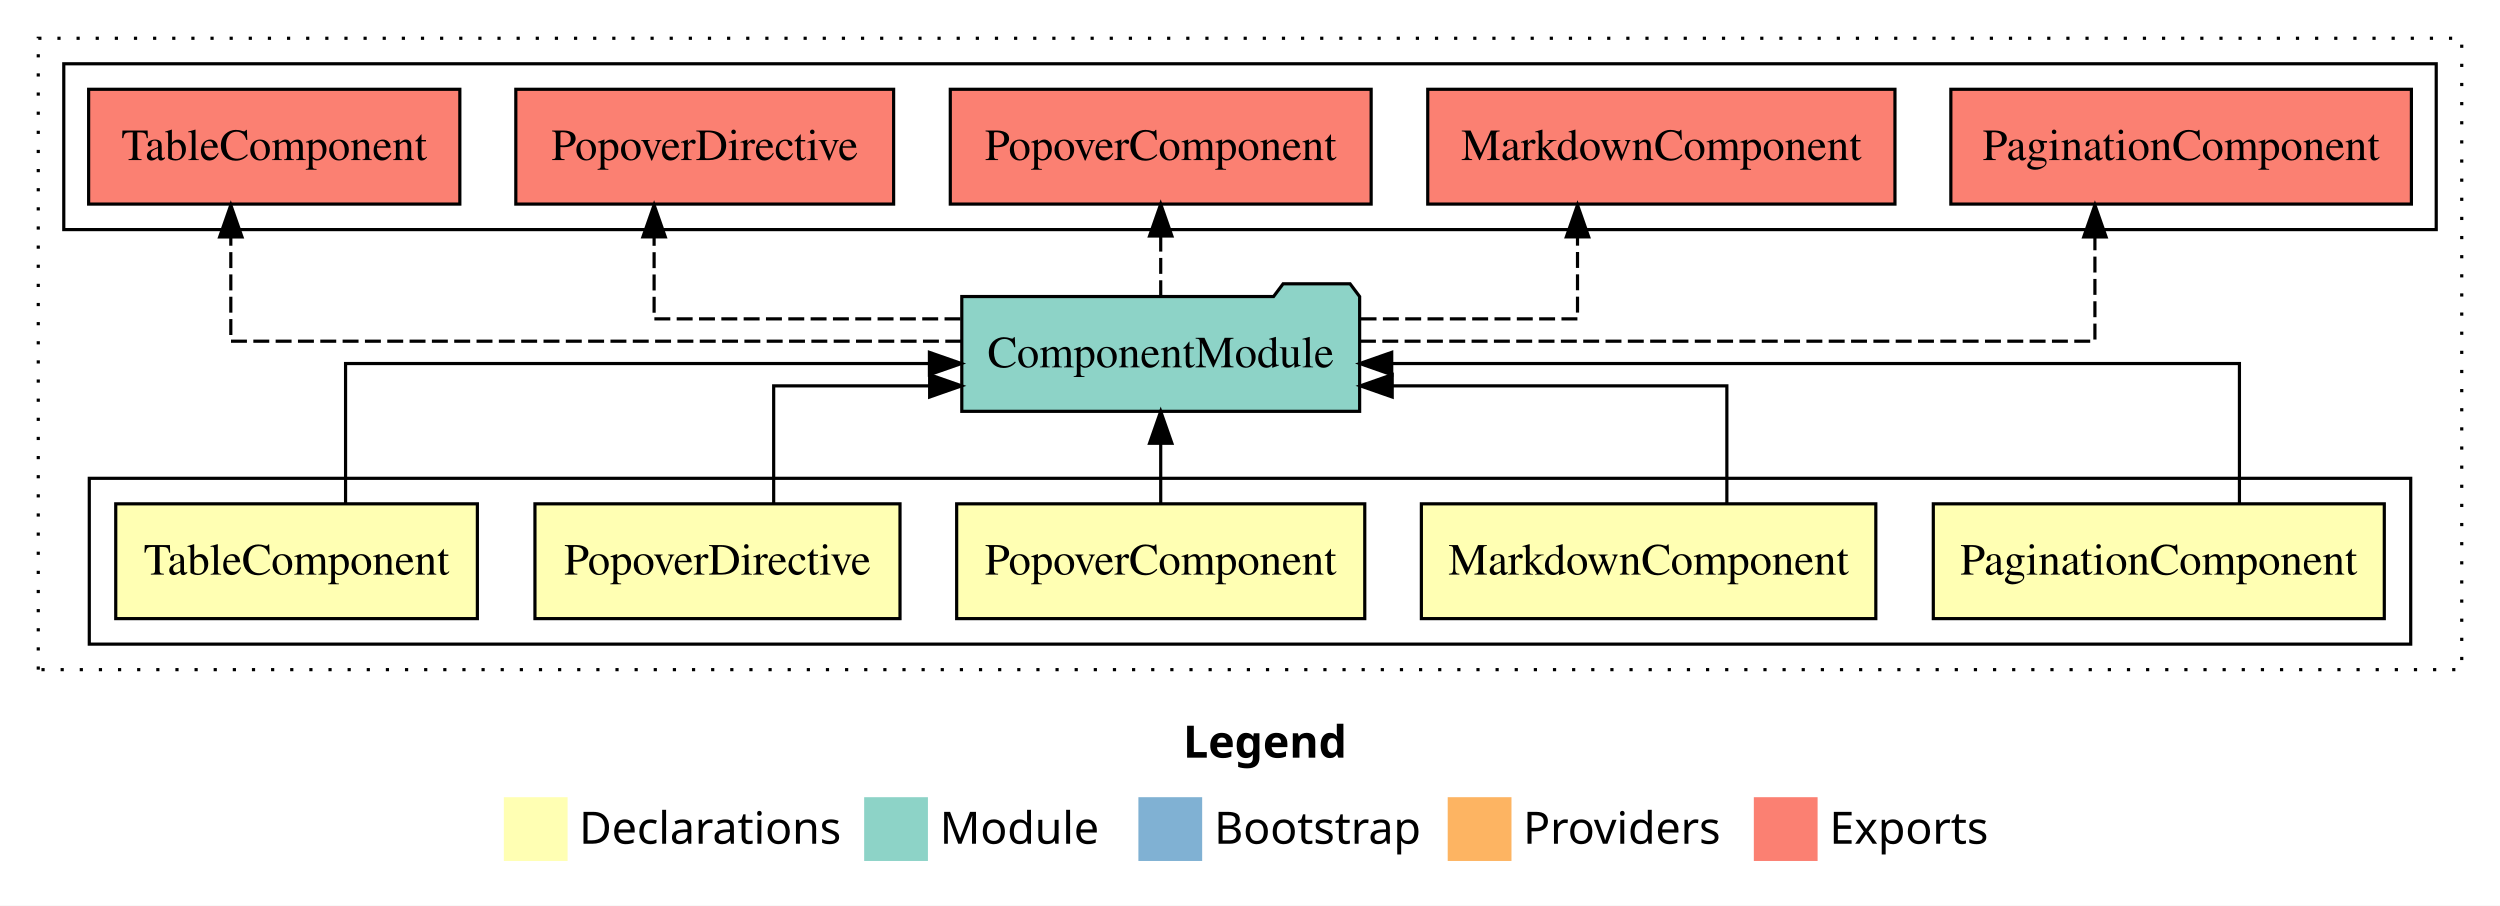
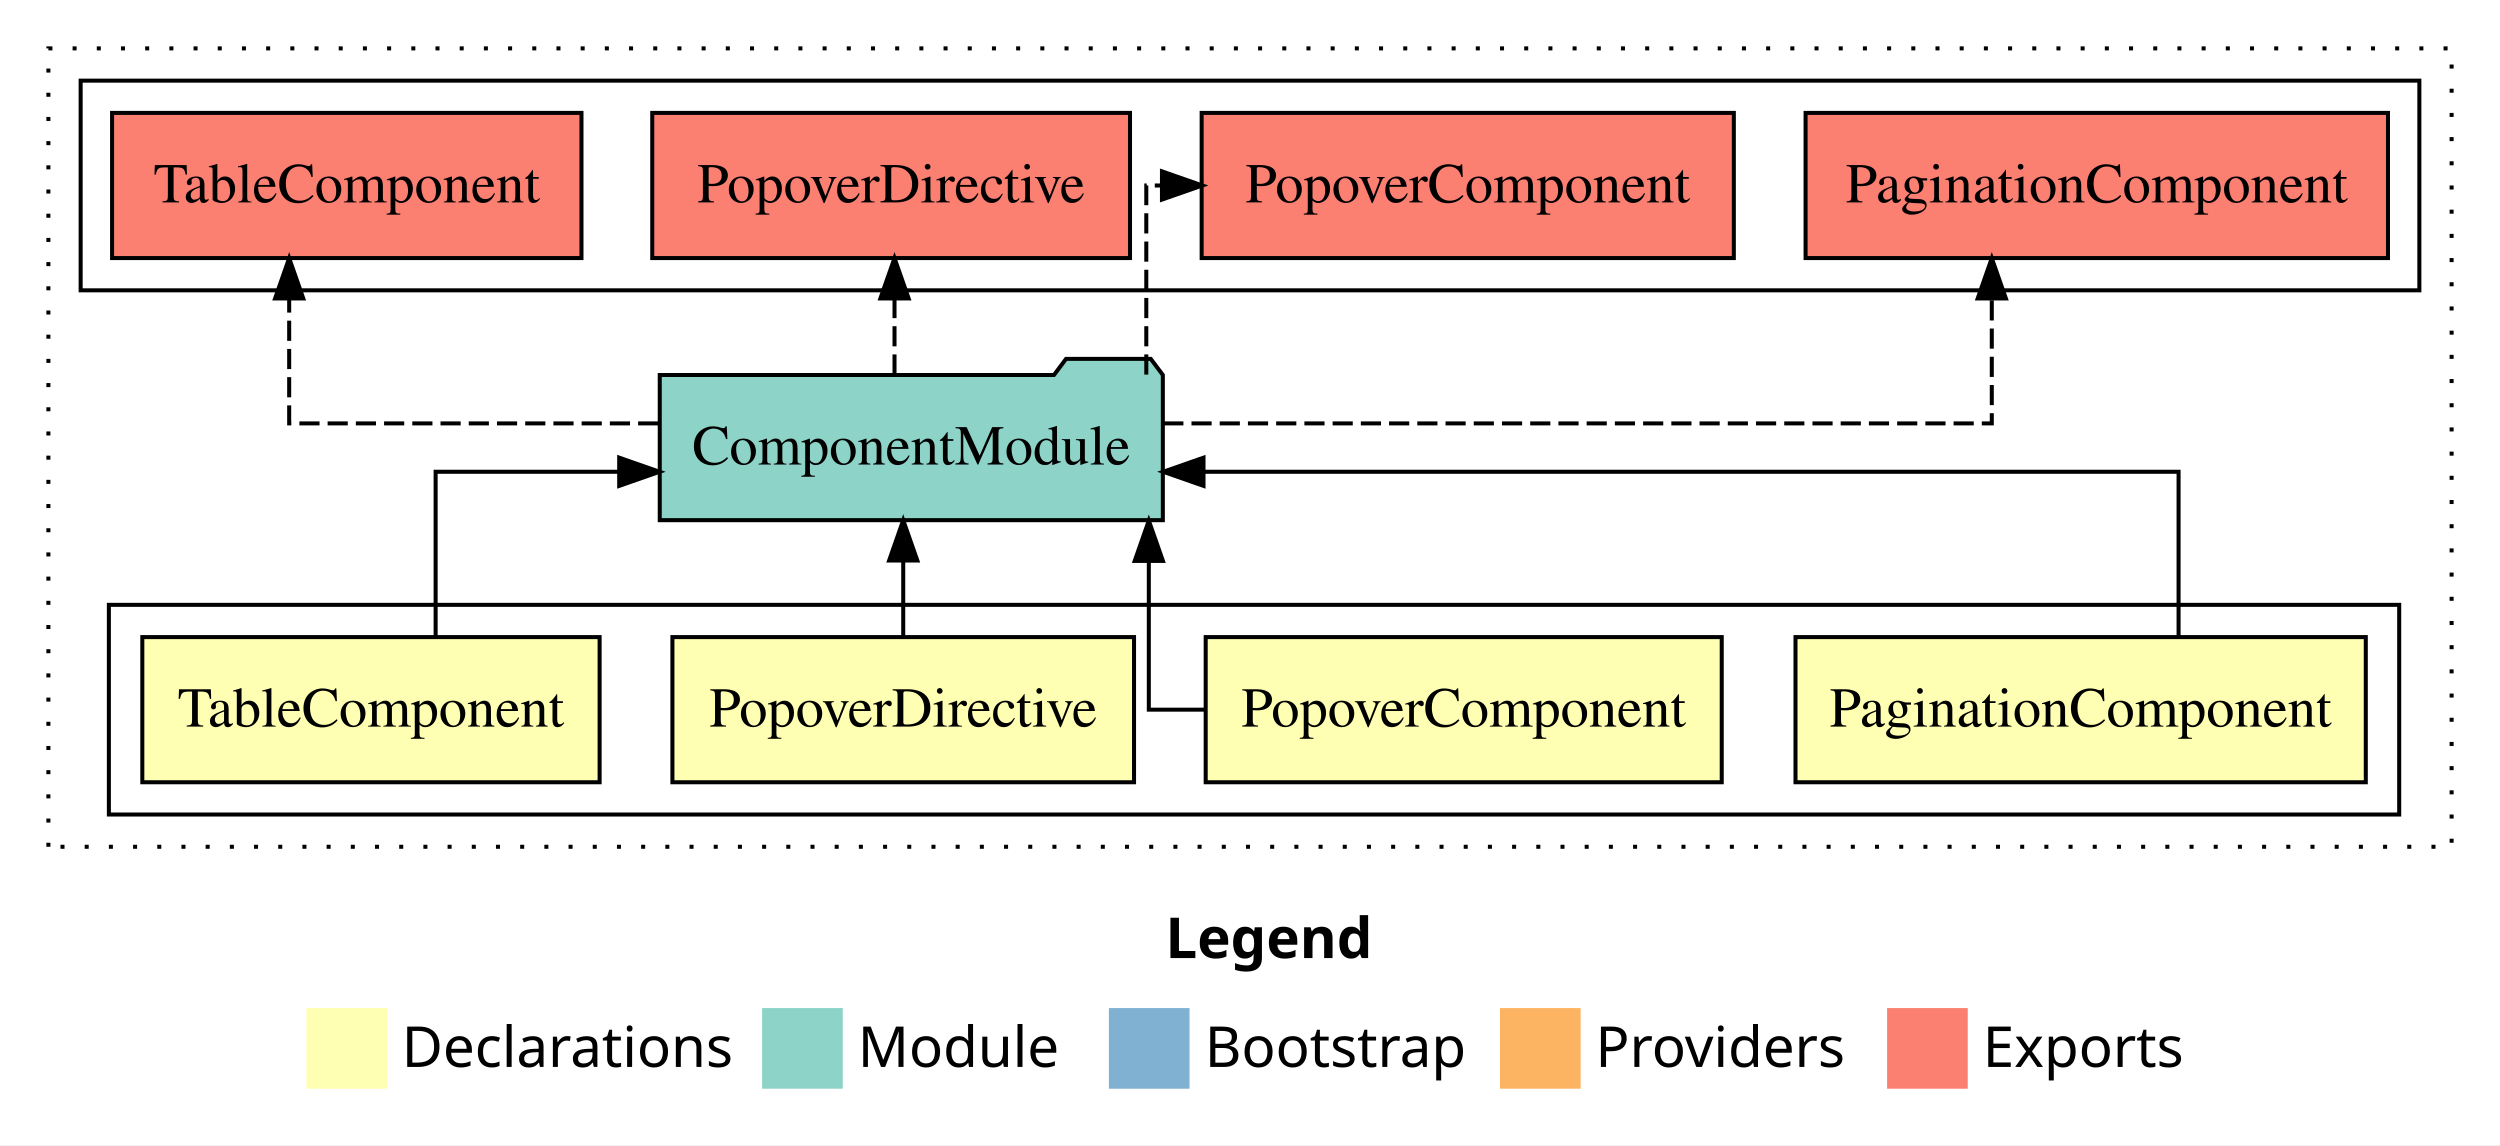
- <svg xmlns="http://www.w3.org/2000/svg" width="784pt" height="284pt" viewBox="0.00 0.00 784.00 284.00">
+ <svg xmlns="http://www.w3.org/2000/svg" width="620pt" height="284pt" viewBox="0.00 0.00 620.00 284.00">
  <g id="graph0" class="graph" transform="scale(1 1) rotate(0) translate(4 280)">
-     <polygon fill="#ffffff" stroke="transparent" points="-4,4 -4,-280 780,-280 780,4 -4,4" />
-     <text text-anchor="start" x="367.009" y="-42.4" font-family="sans-serif" font-weight="bold" font-size="14.00" fill="#000000">Legend</text>
-     <polygon fill="#ffffb3" stroke="transparent" points="154,-10 154,-30 174,-30 174,-10 154,-10" />
-     <text text-anchor="start" x="177.629" y="-15.4" font-family="sans-serif" font-size="14.00" fill="#000000">  Declarations</text>
-     <polygon fill="#8dd3c7" stroke="transparent" points="267,-10 267,-30 287,-30 287,-10 267,-10" />
-     <text text-anchor="start" x="290.725" y="-15.4" font-family="sans-serif" font-size="14.00" fill="#000000">  Module</text>
-     <polygon fill="#80b1d3" stroke="transparent" points="353,-10 353,-30 373,-30 373,-10 353,-10" />
-     <text text-anchor="start" x="376.781" y="-15.4" font-family="sans-serif" font-size="14.00" fill="#000000">  Bootstrap</text>
-     <polygon fill="#fdb462" stroke="transparent" points="450,-10 450,-30 470,-30 470,-10 450,-10" />
-     <text text-anchor="start" x="473.673" y="-15.4" font-family="sans-serif" font-size="14.00" fill="#000000">  Providers</text>
-     <polygon fill="#fb8072" stroke="transparent" points="546,-10 546,-30 566,-30 566,-10 546,-10" />
-     <text text-anchor="start" x="569.726" y="-15.4" font-family="sans-serif" font-size="14.00" fill="#000000">  Exports</text>
+     <polygon fill="#ffffff" stroke="transparent" points="-4,4 -4,-280 616,-280 616,4 -4,4" />
+     <text text-anchor="start" x="285.009" y="-42.4" font-family="sans-serif" font-weight="bold" font-size="14.00" fill="#000000">Legend</text>
+     <polygon fill="#ffffb3" stroke="transparent" points="72,-10 72,-30 92,-30 92,-10 72,-10" />
+     <text text-anchor="start" x="95.629" y="-15.4" font-family="sans-serif" font-size="14.00" fill="#000000">  Declarations</text>
+     <polygon fill="#8dd3c7" stroke="transparent" points="185,-10 185,-30 205,-30 205,-10 185,-10" />
+     <text text-anchor="start" x="208.725" y="-15.4" font-family="sans-serif" font-size="14.00" fill="#000000">  Module</text>
+     <polygon fill="#80b1d3" stroke="transparent" points="271,-10 271,-30 291,-30 291,-10 271,-10" />
+     <text text-anchor="start" x="294.781" y="-15.4" font-family="sans-serif" font-size="14.00" fill="#000000">  Bootstrap</text>
+     <polygon fill="#fdb462" stroke="transparent" points="368,-10 368,-30 388,-30 388,-10 368,-10" />
+     <text text-anchor="start" x="391.673" y="-15.4" font-family="sans-serif" font-size="14.00" fill="#000000">  Providers</text>
+     <polygon fill="#fb8072" stroke="transparent" points="464,-10 464,-30 484,-30 484,-10 464,-10" />
+     <text text-anchor="start" x="487.726" y="-15.4" font-family="sans-serif" font-size="14.00" fill="#000000">  Exports</text>
    <g id="clust1" class="cluster">
-       <polygon fill="none" stroke="#000000" stroke-dasharray="1,5" points="8,-70 8,-268 768,-268 768,-70 8,-70" />
+       <polygon fill="none" stroke="#000000" stroke-dasharray="1,5" points="8,-70 8,-268 604,-268 604,-70 8,-70" />
    </g>
    <g id="clust2" class="cluster">
-       <polygon fill="none" stroke="#000000" points="24,-78 24,-130 752,-130 752,-78 24,-78" />
+       <polygon fill="none" stroke="#000000" points="23,-78 23,-130 591,-130 591,-78 23,-78" />
    </g>
-     <g id="clust9" class="cluster">
-       <polygon fill="none" stroke="#000000" points="16,-208 16,-260 760,-260 760,-208 16,-208" />
+     <g id="clust8" class="cluster">
+       <polygon fill="none" stroke="#000000" points="16,-208 16,-260 596,-260 596,-208 16,-208" />
    </g>
    <g id="node1" class="node">
-       <polygon fill="#ffffb3" stroke="#000000" points="743.716,-122 602.284,-122 602.284,-86 743.716,-86 743.716,-122" />
-       <text text-anchor="middle" x="673" y="-99.8" font-family="Times,serif" font-size="14.00" fill="#000000">PaginationComponent</text>
+       <polygon fill="#ffffb3" stroke="#000000" points="582.716,-122 441.284,-122 441.284,-86 582.716,-86 582.716,-122" />
+       <text text-anchor="middle" x="512" y="-99.8" font-family="Times,serif" font-size="14.00" fill="#000000">PaginationComponent</text>
+     </g>
+     <g id="node5" class="node">
+       <polygon fill="#8dd3c7" stroke="#000000" points="284.382,-187 281.382,-191 260.382,-191 257.382,-187 159.618,-187 159.618,-151 284.382,-151 284.382,-187" />
+       <text text-anchor="middle" x="222" y="-164.8" font-family="Times,serif" font-size="14.00" fill="#000000">ComponentModule</text>
+     </g>
+     <g id="edge1" class="edge">
+       <path fill="none" stroke="#000000" d="M536.286,-122.022C536.286,-139.373 536.286,-163 536.286,-163 536.286,-163 294.469,-163 294.469,-163" />
+       <polygon fill="#000000" stroke="#000000" points="294.469,-159.5 284.469,-163 294.469,-166.5 294.469,-159.5" />
+     </g>
+     <g id="node2" class="node">
+       <polygon fill="#ffffb3" stroke="#000000" points="422.99,-122 295.01,-122 295.01,-86 422.99,-86 422.99,-122" />
+       <text text-anchor="middle" x="359" y="-99.8" font-family="Times,serif" font-size="14.00" fill="#000000">PopoverComponent</text>
+     </g>
+     <g id="edge2" class="edge">
+       <path fill="none" stroke="#000000" d="M294.867,-104C286.579,-104 280.906,-104 280.906,-104 280.906,-104 280.906,-140.894 280.906,-140.894" />
+       <polygon fill="#000000" stroke="#000000" points="277.406,-140.894 280.906,-150.894 284.406,-140.894 277.406,-140.894" />
+     </g>
+     <g id="node3" class="node">
+       <polygon fill="#ffffb3" stroke="#000000" points="277.241,-122 162.759,-122 162.759,-86 277.241,-86 277.241,-122" />
+       <text text-anchor="middle" x="220" y="-99.8" font-family="Times,serif" font-size="14.00" fill="#000000">PopoverDirective</text>
+     </g>
+     <g id="edge3" class="edge">
+       <path fill="none" stroke="#000000" d="M220,-122.106C220,-122.106 220,-140.991 220,-140.991" />
+       <polygon fill="#000000" stroke="#000000" points="216.5,-140.991 220,-150.991 223.5,-140.991 216.5,-140.991" />
+     </g>
+     <g id="node4" class="node">
+       <polygon fill="#ffffb3" stroke="#000000" points="144.705,-122 31.295,-122 31.295,-86 144.705,-86 144.705,-122" />
+       <text text-anchor="middle" x="88" y="-99.8" font-family="Times,serif" font-size="14.00" fill="#000000">TableComponent</text>
+     </g>
+     <g id="edge4" class="edge">
+       <path fill="none" stroke="#000000" d="M104.034,-122.022C104.034,-139.373 104.034,-163 104.034,-163 104.034,-163 149.563,-163 149.563,-163" />
+       <polygon fill="#000000" stroke="#000000" points="149.563,-166.5 159.563,-163 149.563,-159.5 149.563,-166.5" />
    </g>
    <g id="node6" class="node">
-       <polygon fill="#8dd3c7" stroke="#000000" points="422.382,-187 419.382,-191 398.382,-191 395.382,-187 297.618,-187 297.618,-151 422.382,-151 422.382,-187" />
-       <text text-anchor="middle" x="360" y="-164.8" font-family="Times,serif" font-size="14.00" fill="#000000">ComponentModule</text>
-     </g>
-     <g id="edge1" class="edge">
-       <path fill="none" stroke="#000000" d="M698.286,-122.267C698.286,-140.555 698.286,-166 698.286,-166 698.286,-166 432.441,-166 432.441,-166" />
-       <polygon fill="#000000" stroke="#000000" points="432.441,-162.5 422.441,-166 432.441,-169.5 432.441,-162.5" />
-     </g>
-     <g id="node2" class="node">
-       <polygon fill="#ffffb3" stroke="#000000" points="584.259,-122 441.741,-122 441.741,-86 584.259,-86 584.259,-122" />
-       <text text-anchor="middle" x="513" y="-99.8" font-family="Times,serif" font-size="14.00" fill="#000000">MarkdownComponent</text>
-     </g>
-     <g id="edge2" class="edge">
-       <path fill="none" stroke="#000000" d="M537.543,-122.009C537.543,-138.049 537.543,-159 537.543,-159 537.543,-159 432.595,-159 432.595,-159" />
-       <polygon fill="#000000" stroke="#000000" points="432.595,-155.5 422.595,-159 432.595,-162.5 432.595,-155.5" />
-     </g>
-     <g id="node3" class="node">
-       <polygon fill="#ffffb3" stroke="#000000" points="423.99,-122 296.01,-122 296.01,-86 423.99,-86 423.99,-122" />
-       <text text-anchor="middle" x="360" y="-99.8" font-family="Times,serif" font-size="14.00" fill="#000000">PopoverComponent</text>
-     </g>
-     <g id="edge3" class="edge">
-       <path fill="none" stroke="#000000" d="M360,-122.106C360,-122.106 360,-140.991 360,-140.991" />
-       <polygon fill="#000000" stroke="#000000" points="356.5,-140.991 360,-150.991 363.5,-140.991 356.5,-140.991" />
-     </g>
-     <g id="node4" class="node">
-       <polygon fill="#ffffb3" stroke="#000000" points="278.241,-122 163.759,-122 163.759,-86 278.241,-86 278.241,-122" />
-       <text text-anchor="middle" x="221" y="-99.8" font-family="Times,serif" font-size="14.00" fill="#000000">PopoverDirective</text>
-     </g>
-     <g id="edge4" class="edge">
-       <path fill="none" stroke="#000000" d="M238.623,-122.009C238.623,-138.049 238.623,-159 238.623,-159 238.623,-159 287.534,-159 287.534,-159" />
-       <polygon fill="#000000" stroke="#000000" points="287.534,-162.5 297.534,-159 287.534,-155.5 287.534,-162.5" />
-     </g>
-     <g id="node5" class="node">
-       <polygon fill="#ffffb3" stroke="#000000" points="145.705,-122 32.295,-122 32.295,-86 145.705,-86 145.705,-122" />
-       <text text-anchor="middle" x="89" y="-99.8" font-family="Times,serif" font-size="14.00" fill="#000000">TableComponent</text>
+       <polygon fill="#fb8072" stroke="#000000" points="588.216,-252 443.784,-252 443.784,-216 588.216,-216 588.216,-252" />
+       <text text-anchor="middle" x="516" y="-229.8" font-family="Times,serif" font-size="14.00" fill="#000000">PaginationComponent </text>
    </g>
    <g id="edge5" class="edge">
-       <path fill="none" stroke="#000000" d="M104.368,-122.267C104.368,-140.555 104.368,-166 104.368,-166 104.368,-166 287.465,-166 287.465,-166" />
-       <polygon fill="#000000" stroke="#000000" points="287.465,-169.5 297.465,-166 287.465,-162.5 287.465,-169.5" />
+       <path fill="none" stroke="#000000" stroke-dasharray="5,2" d="M284.488,-175C363.669,-175 489.964,-175 489.964,-175 489.964,-175 489.964,-205.977 489.964,-205.977" />
+       <polygon fill="#000000" stroke="#000000" points="486.464,-205.977 489.964,-215.977 493.464,-205.977 486.464,-205.977" />
    </g>
    <g id="node7" class="node">
-       <polygon fill="#fb8072" stroke="#000000" points="752.216,-252 607.784,-252 607.784,-216 752.216,-216 752.216,-252" />
-       <text text-anchor="middle" x="680" y="-229.8" font-family="Times,serif" font-size="14.00" fill="#000000">PaginationComponent </text>
-     </g>
-     <g id="edge6" class="edge">
-       <path fill="none" stroke="#000000" stroke-dasharray="5,2" d="M422.489,-173C508.529,-173 652.964,-173 652.964,-173 652.964,-173 652.964,-205.698 652.964,-205.698" />
-       <polygon fill="#000000" stroke="#000000" points="649.464,-205.698 652.964,-215.698 656.464,-205.698 649.464,-205.698" />
-     </g>
-     <g id="node8" class="node">
-       <polygon fill="#fb8072" stroke="#000000" points="590.259,-252 443.741,-252 443.741,-216 590.259,-216 590.259,-252" />
-       <text text-anchor="middle" x="517" y="-229.8" font-family="Times,serif" font-size="14.00" fill="#000000">MarkdownComponent </text>
-     </g>
-     <g id="edge7" class="edge">
-       <path fill="none" stroke="#000000" stroke-dasharray="5,2" d="M422.674,-180C456.219,-180 490.707,-180 490.707,-180 490.707,-180 490.707,-205.718 490.707,-205.718" />
-       <polygon fill="#000000" stroke="#000000" points="487.207,-205.718 490.707,-215.718 494.207,-205.718 487.207,-205.718" />
-     </g>
-     <g id="node9" class="node">
      <polygon fill="#fb8072" stroke="#000000" points="425.991,-252 294.009,-252 294.009,-216 425.991,-216 425.991,-252" />
      <text text-anchor="middle" x="360" y="-229.8" font-family="Times,serif" font-size="14.00" fill="#000000">PopoverComponent </text>
    </g>
-     <g id="edge8" class="edge">
-       <path fill="none" stroke="#000000" stroke-dasharray="5,2" d="M360,-187.106C360,-187.106 360,-205.991 360,-205.991" />
-       <polygon fill="#000000" stroke="#000000" points="356.5,-205.991 360,-215.991 363.5,-205.991 356.5,-205.991" />
+     <g id="edge6" class="edge">
+       <path fill="none" stroke="#000000" stroke-dasharray="5,2" d="M280.281,-187.106C280.281,-206.339 280.281,-234 280.281,-234 280.281,-234 284.167,-234 284.167,-234" />
+       <polygon fill="#000000" stroke="#000000" points="284.167,-237.5 294.167,-234 284.167,-230.5 284.167,-237.5" />
    </g>
-     <g id="node10" class="node">
+     <g id="node8" class="node">
      <polygon fill="#fb8072" stroke="#000000" points="276.241,-252 157.759,-252 157.759,-216 276.241,-216 276.241,-252" />
      <text text-anchor="middle" x="217" y="-229.8" font-family="Times,serif" font-size="14.00" fill="#000000">PopoverDirective </text>
    </g>
-     <g id="edge9" class="edge">
-       <path fill="none" stroke="#000000" stroke-dasharray="5,2" d="M297.209,-180C252.801,-180 201.127,-180 201.127,-180 201.127,-180 201.127,-205.718 201.127,-205.718" />
-       <polygon fill="#000000" stroke="#000000" points="197.627,-205.718 201.127,-215.718 204.627,-205.718 197.627,-205.718" />
+     <g id="edge7" class="edge">
+       <path fill="none" stroke="#000000" stroke-dasharray="5,2" d="M217.84,-187.106C217.84,-187.106 217.84,-205.991 217.84,-205.991" />
+       <polygon fill="#000000" stroke="#000000" points="214.34,-205.991 217.84,-215.991 221.34,-205.991 214.34,-205.991" />
    </g>
-     <g id="node11" class="node">
+     <g id="node9" class="node">
      <polygon fill="#fb8072" stroke="#000000" points="140.205,-252 23.795,-252 23.795,-216 140.205,-216 140.205,-252" />
      <text text-anchor="middle" x="82" y="-229.8" font-family="Times,serif" font-size="14.00" fill="#000000">TableComponent </text>
    </g>
-     <g id="edge10" class="edge">
-       <path fill="none" stroke="#000000" stroke-dasharray="5,2" d="M297.441,-173C211.754,-173 68.382,-173 68.382,-173 68.382,-173 68.382,-205.698 68.382,-205.698" />
-       <polygon fill="#000000" stroke="#000000" points="64.882,-205.698 68.382,-215.698 71.882,-205.698 64.882,-205.698" />
+     <g id="edge8" class="edge">
+       <path fill="none" stroke="#000000" stroke-dasharray="5,2" d="M159.247,-175C116.532,-175 67.716,-175 67.716,-175 67.716,-175 67.716,-205.977 67.716,-205.977" />
+       <polygon fill="#000000" stroke="#000000" points="64.216,-205.977 67.716,-215.977 71.216,-205.977 64.216,-205.977" />
    </g>
  </g>
</svg>
